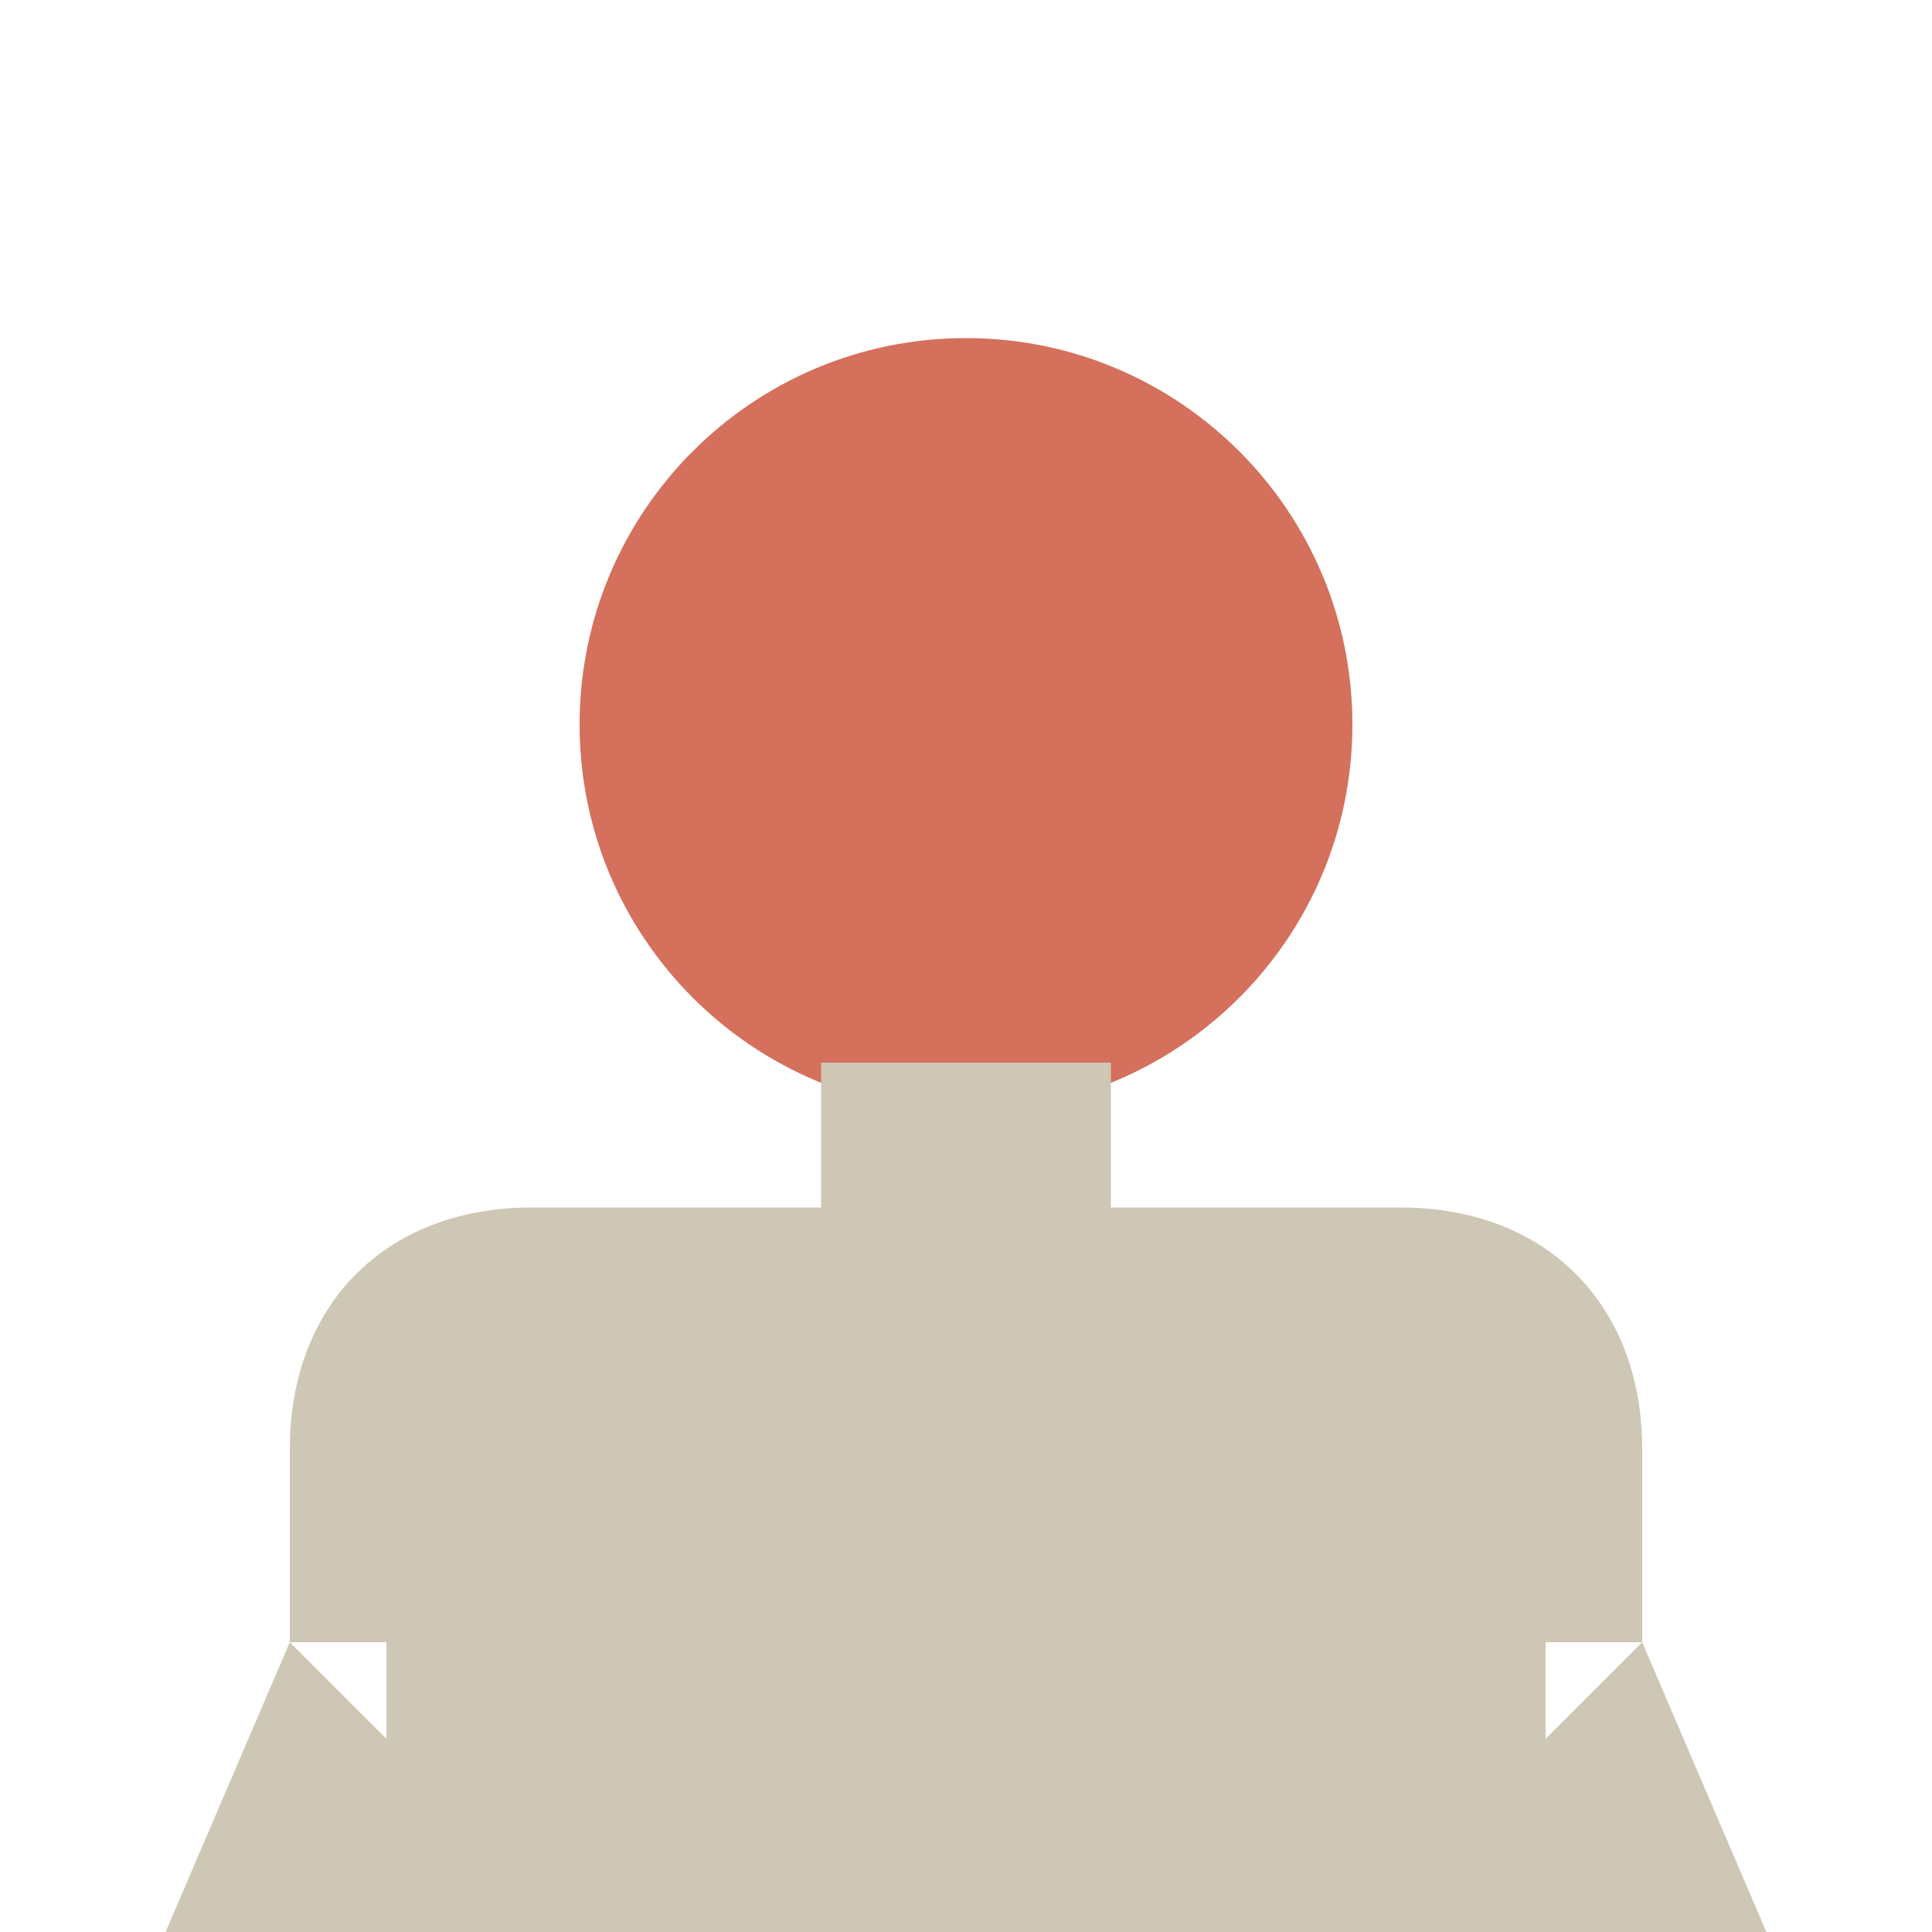
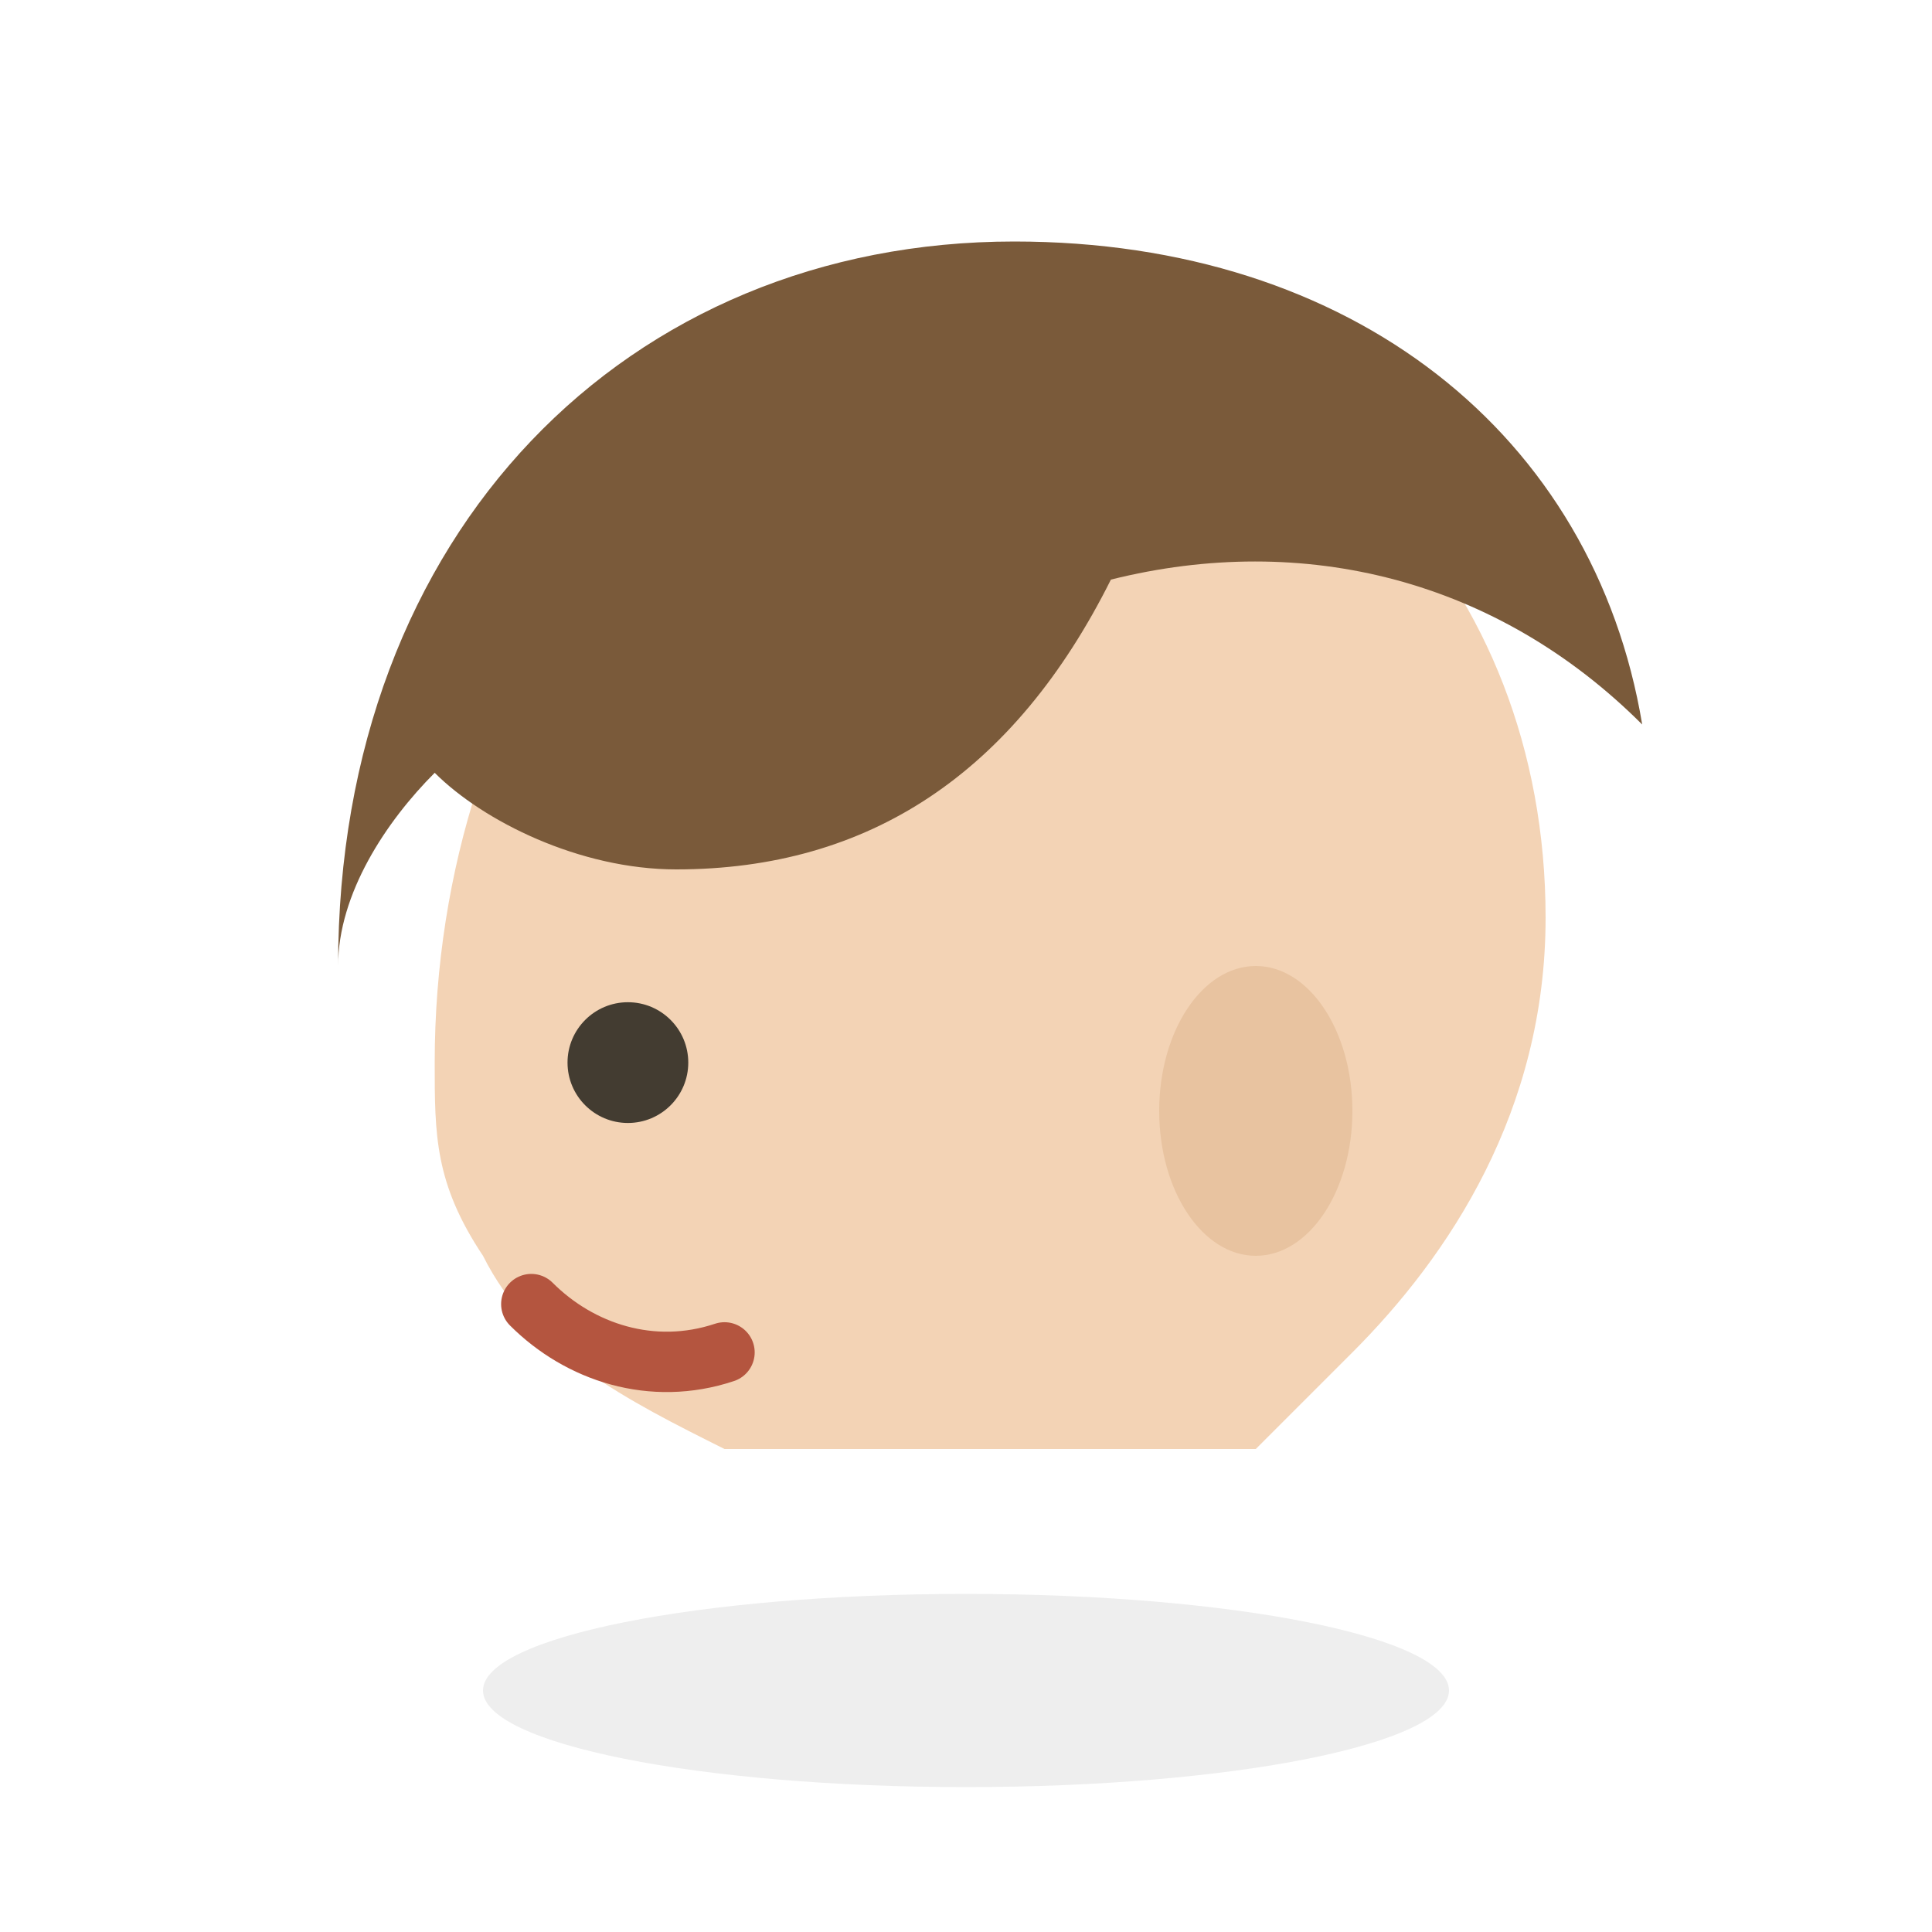
<svg xmlns="http://www.w3.org/2000/svg" viewBox="0 0 80 80" width="80" height="80" role="img" aria-label="머리">
-   <g transform="translate(40 40) scale(2.0) translate(-40 -22)">
-     <circle cx="40" cy="17" r="8" fill="#D4705C" />
-     <rect x="37" y="24" width="6" height="5" fill="#CFC7B6" />
-     <path d="M26 32c0-3 2-5 5-5h18c3 0 5 2 5 5v4H26z" fill="#CFC7B6" />
-     <path d="M28 36h24v9H28z" fill="#CFC7B6" />
-     <path d="M28 45h24v9c0 2-1 3-3 3H31c-2 0-3-1-3-3z" fill="#CFC7B6" />
-     <path d="M26 36l-6 14c-1 2 0 3 2 3l3-1 5-12z" fill="#CFC7B6" />
-     <path d="M54 36l6 14c1 2 0 3-2 3l-3-1-5-12z" fill="#CFC7B6" />
-     <circle cx="19" cy="55" r="3.5" fill="#CFC7B6" />
-     <circle cx="61" cy="55" r="3.5" fill="#CFC7B6" />
-     <path d="M30 57h8v10h-8z" fill="#CFC7B6" />
-     <path d="M42 57h8v10h-8z" fill="#CFC7B6" />
-     <rect x="30" y="61" width="8" height="3" fill="#CFC7B6" />
-     <rect x="42" y="61" width="8" height="3" fill="#CFC7B6" />
-     <path d="M28 67h11v4H28z" fill="#CFC7B6" />
-     <path d="M41 67h11v4H41z" fill="#CFC7B6" />
-   </g>
+   <ellipse cx="40" cy="70" rx="20" ry="4" fill="#000" opacity=".07" />
+   <path d="M18 44c0-16 10-30 24-30 12 0 22 10 22 24 0 8-4 14-8 18l-4 4H30c-4-2-8-4-10-8-2-3-2-5-2-8z" fill="#F3D3B5" />
+   <path d="M14 40c0-18 12-30 28-30 14 0 24 8 26 20-6-6-14-8-22-6-4 8-10 12-18 12-4 0-8-2-10-4-2 2-4 5-4 8z" fill="#7A5A3A" />
+   <ellipse cx="52" cy="46" rx="4" ry="6" fill="#E8C3A0" />
+   <circle cx="26" cy="44" r="2.5" fill="#433C31" />
+   <path d="M22 54c2 2 5 3 8 2" stroke="#B4553F" stroke-width="2.5" stroke-linecap="round" fill="none" />
</svg>
